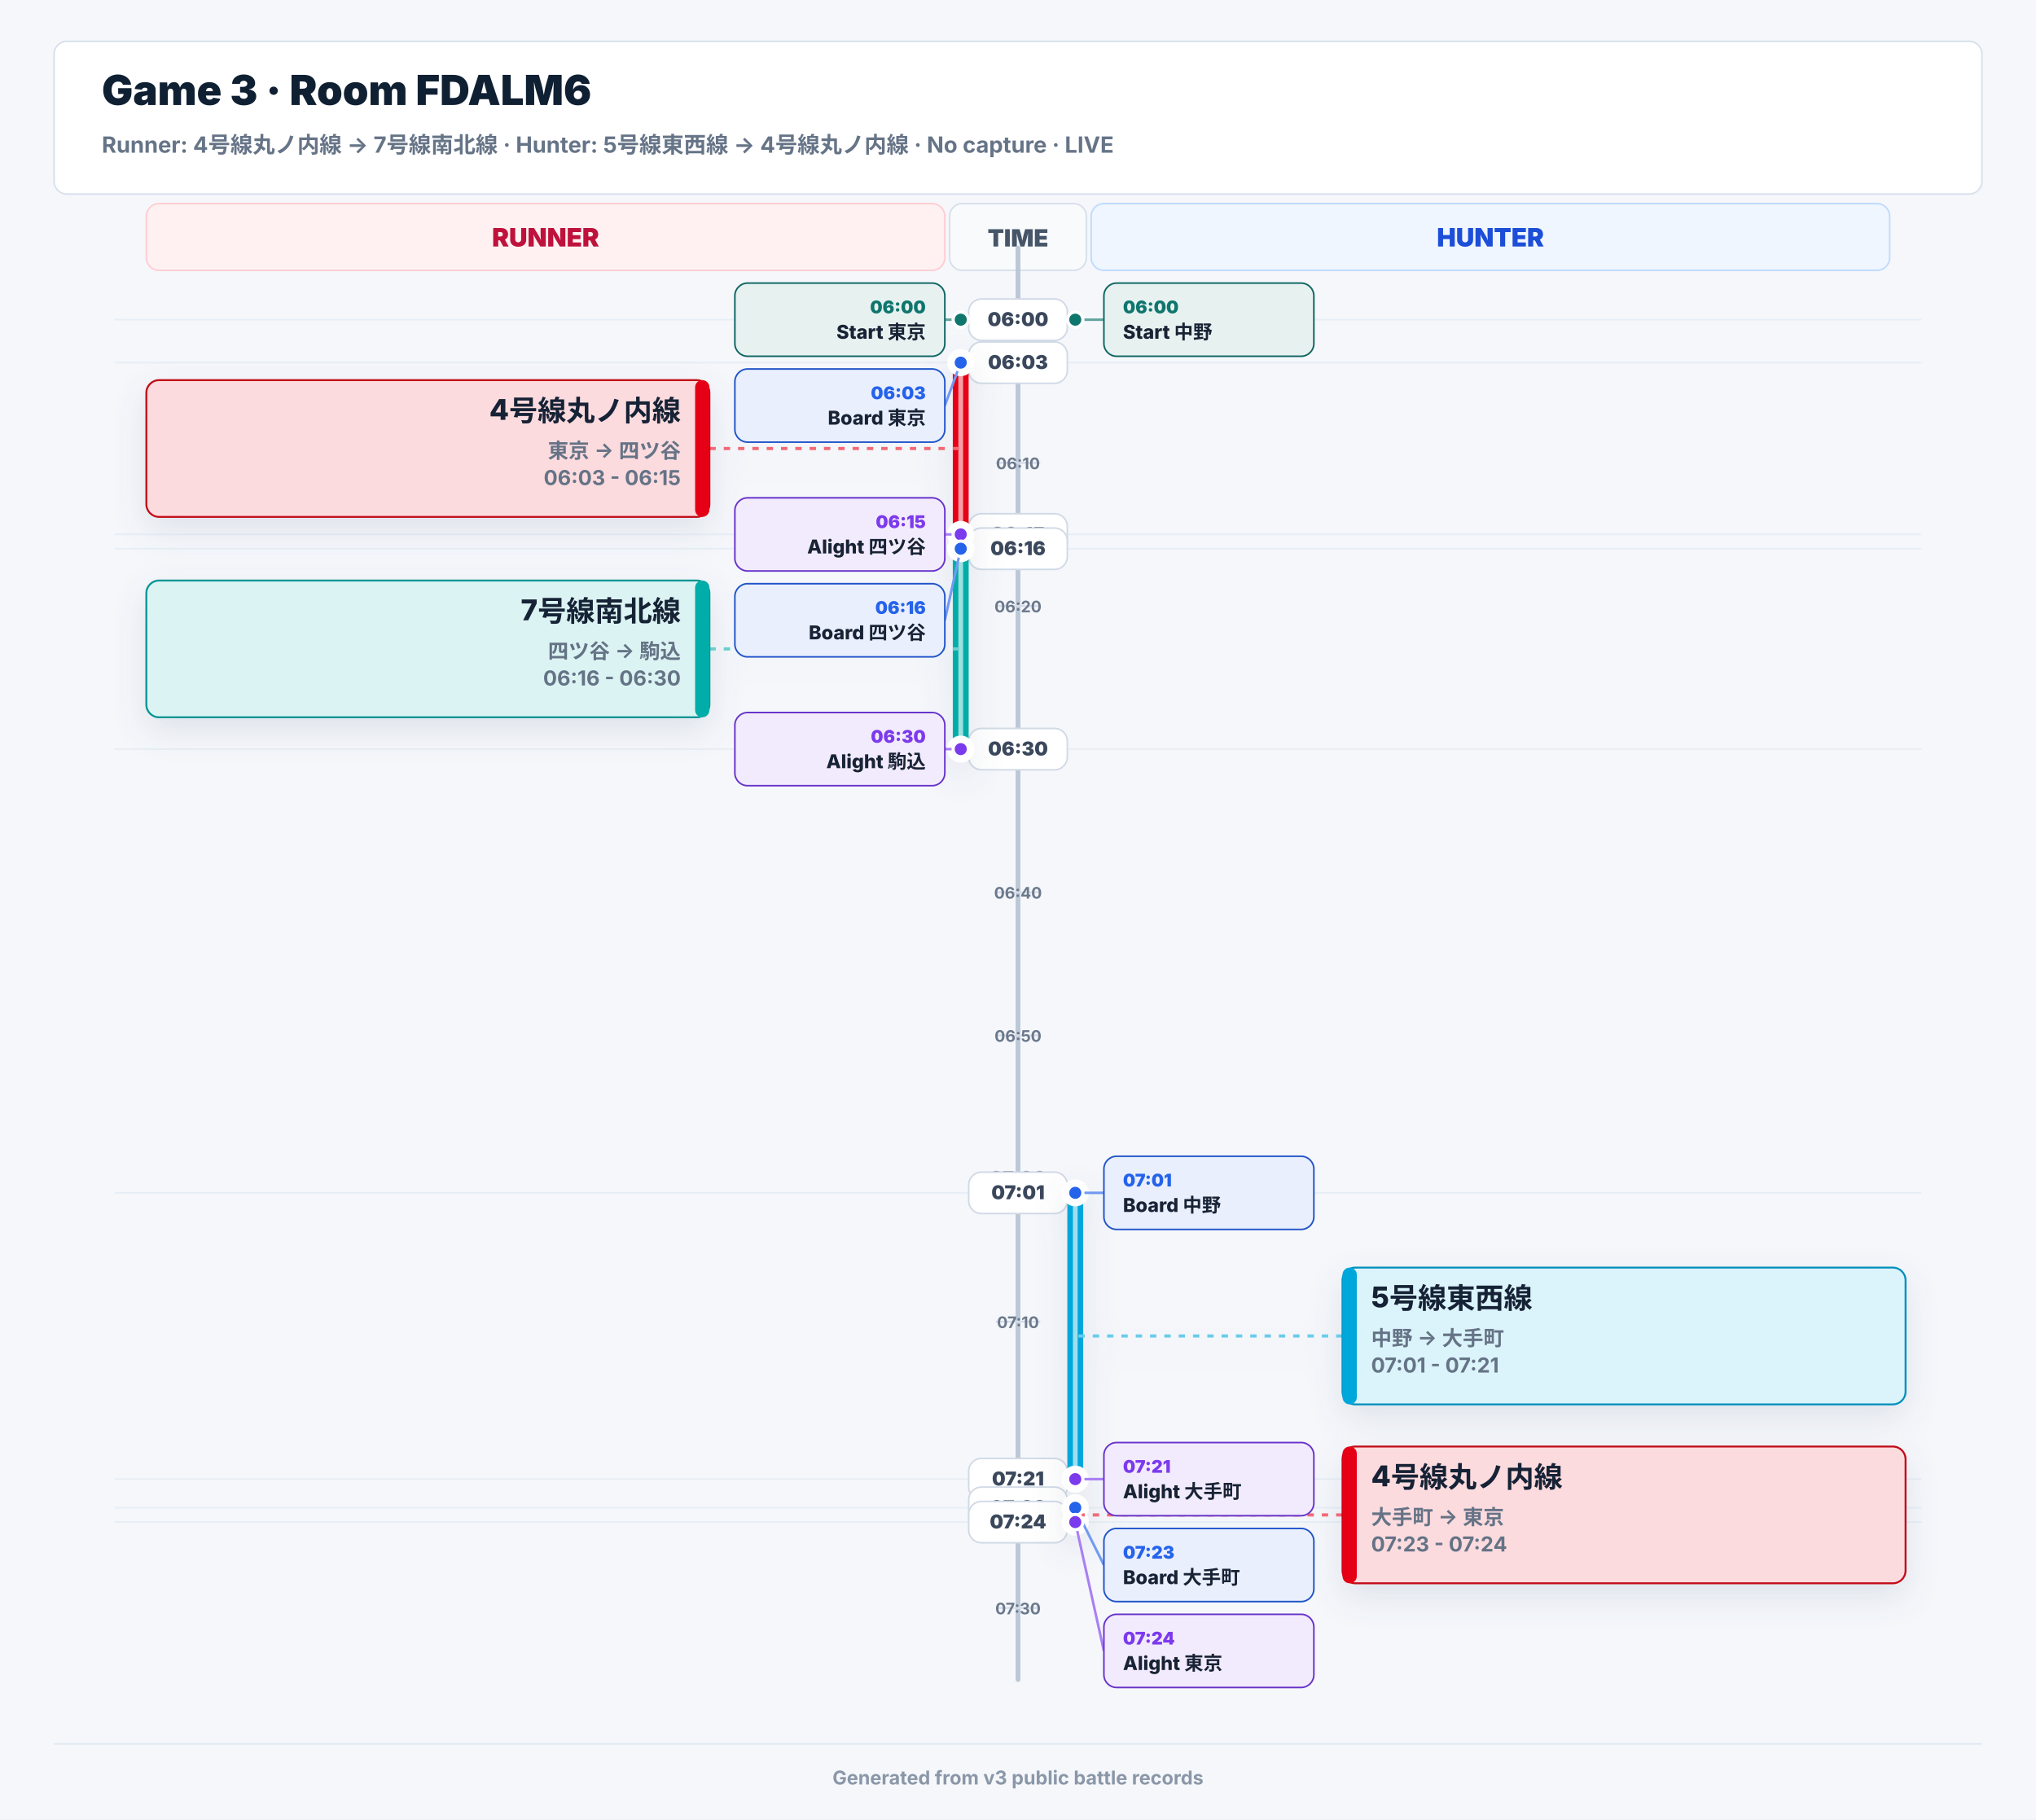
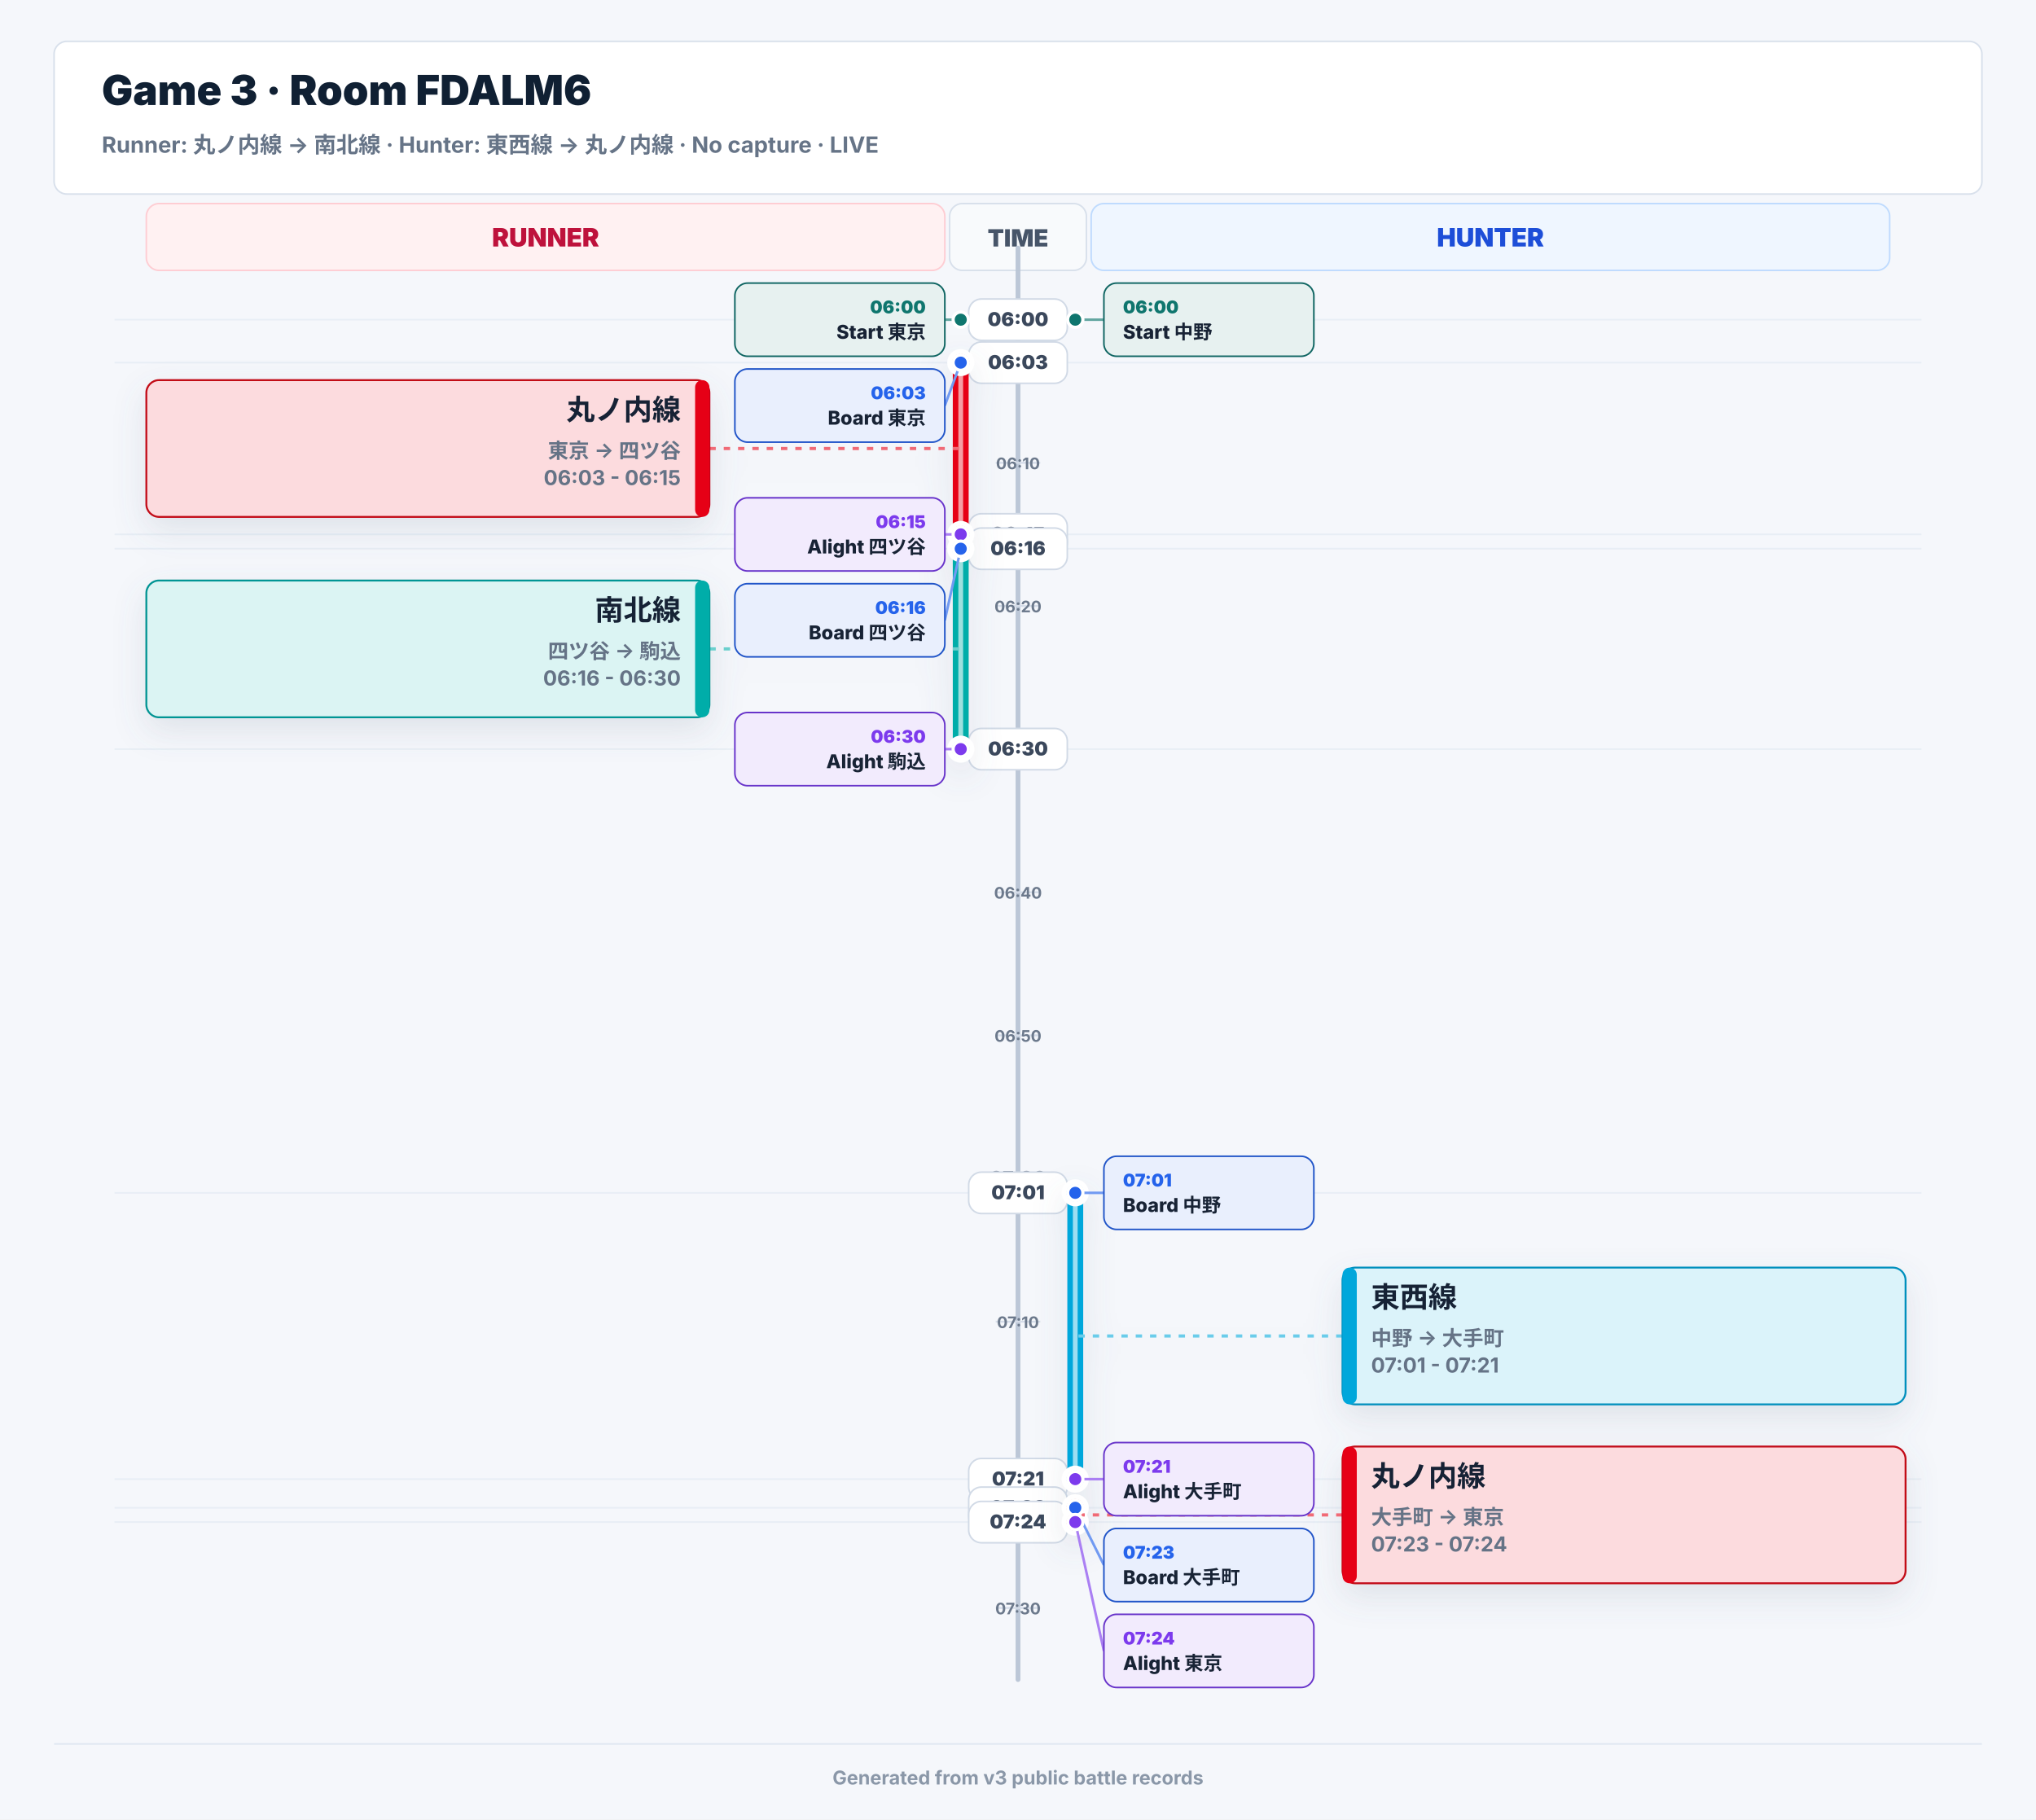
<svg xmlns="http://www.w3.org/2000/svg" width="1280" height="1144" viewBox="0 0 1280 1144" role="img" aria-label="Battle timeline">
  <defs>
    <filter id="softShadow" x="-20%" y="-20%" width="140%" height="140%">
      <feDropShadow dx="0" dy="8" stdDeviation="10" flood-color="#64748b" flood-opacity="0.16" />
    </filter>
  </defs>
  <g font-family="Inter, ui-sans-serif, system-ui, -apple-system, BlinkMacSystemFont, Segoe UI, sans-serif">
    <rect x="0" y="0" width="1280" height="100%" fill="#f5f7fb" />
    <rect x="34" y="26" width="1212" height="96" rx="8" fill="#ffffff" stroke="#d8e0eb" />
    <text x="64.0" y="66.0" font-size="26" font-weight="900" fill="#102033" text-anchor="start">Game 3 · Room FDALM6</text>
-     <text x="64.0" y="96.0" font-size="14" font-weight="750" fill="#667487" text-anchor="start">Runner: 4号線丸ノ内線 -&gt; 7号線南北線 · Hunter: 5号線東西線 -&gt; 4号線丸ノ内線 · No capture · LIVE</text>
+     <text x="64.0" y="96.0" font-size="14" font-weight="750" fill="#667487" text-anchor="start">Runner: 丸ノ内線 -&gt; 南北線 · Hunter: 東西線 -&gt; 丸ノ内線 · No capture · LIVE</text>
    <rect x="92" y="128" width="502" height="42" rx="8" fill="#fff1f2" stroke="#fecdd3" />
    <text x="343.0" y="155.0" font-size="16" font-weight="950" fill="#be123c" text-anchor="middle">RUNNER</text>
    <rect x="686" y="128" width="502" height="42" rx="8" fill="#eff6ff" stroke="#bfdbfe" />
    <text x="937.0" y="155.0" font-size="16" font-weight="950" fill="#1d4ed8" text-anchor="middle">HUNTER</text>
    <rect x="597" y="128" width="86" height="42" rx="8" fill="#f8fafc" stroke="#d8e0eb" />
    <text x="640.0" y="155.0" font-size="15" font-weight="950" fill="#475569" text-anchor="middle">TIME</text>
    <rect x="34" y="1096.0" width="1212" height="1" fill="#dfe7f1" />
    <g opacity="0.96">
      <line x1="640" y1="156.0" x2="640" y2="1056.0" stroke="#b9c5d5" stroke-width="3" stroke-linecap="round" />
      <line x1="616" y1="201.0" x2="664" y2="201.0" stroke="#d4dce8" stroke-width="1.2" />
      <text x="640.0" y="205.0" font-size="12" font-weight="800" fill="#667487" text-anchor="middle">06:00</text>
      <line x1="626" y1="291.0" x2="654" y2="291.0" stroke="#d4dce8" stroke-width="1.2" />
      <text x="640.0" y="295.0" font-size="10" font-weight="650" fill="#667487" text-anchor="middle">06:10</text>
      <line x1="626" y1="381.0" x2="654" y2="381.0" stroke="#d4dce8" stroke-width="1.2" />
      <text x="640.0" y="385.0" font-size="10" font-weight="650" fill="#667487" text-anchor="middle">06:20</text>
      <line x1="626" y1="471.0" x2="654" y2="471.0" stroke="#d4dce8" stroke-width="1.2" />
      <text x="640.0" y="475.0" font-size="10" font-weight="650" fill="#667487" text-anchor="middle">06:30</text>
      <line x1="626" y1="561.0" x2="654" y2="561.0" stroke="#d4dce8" stroke-width="1.2" />
      <text x="640.0" y="565.0" font-size="10" font-weight="650" fill="#667487" text-anchor="middle">06:40</text>
      <line x1="626" y1="651.0" x2="654" y2="651.0" stroke="#d4dce8" stroke-width="1.2" />
      <text x="640.0" y="655.0" font-size="10" font-weight="650" fill="#667487" text-anchor="middle">06:50</text>
      <line x1="616" y1="741.0" x2="664" y2="741.0" stroke="#d4dce8" stroke-width="1.2" />
      <text x="640.0" y="745.0" font-size="12" font-weight="800" fill="#667487" text-anchor="middle">07:00</text>
      <line x1="626" y1="831.0" x2="654" y2="831.0" stroke="#d4dce8" stroke-width="1.2" />
      <text x="640.0" y="835.0" font-size="10" font-weight="650" fill="#667487" text-anchor="middle">07:10</text>
      <line x1="626" y1="921.0" x2="654" y2="921.0" stroke="#d4dce8" stroke-width="1.2" />
      <text x="640.0" y="925.0" font-size="10" font-weight="650" fill="#667487" text-anchor="middle">07:20</text>
      <line x1="626" y1="1011.0" x2="654" y2="1011.0" stroke="#d4dce8" stroke-width="1.2" />
      <text x="640.0" y="1015.0" font-size="10" font-weight="650" fill="#667487" text-anchor="middle">07:30</text>
      <line x1="72" y1="201.0" x2="1208" y2="201.0" stroke="#e7edf5" stroke-width="1" />
      <rect x="609" y="188.0" width="62" height="26" rx="8" fill="#ffffff" stroke="#cfd8e5" />
      <text x="640.0" y="205.0" font-size="12" font-weight="900" fill="#334155" text-anchor="middle">06:00</text>
      <line x1="72" y1="228.0" x2="1208" y2="228.0" stroke="#e7edf5" stroke-width="1" />
      <rect x="609" y="215.0" width="62" height="26" rx="8" fill="#ffffff" stroke="#cfd8e5" />
      <text x="640.0" y="232.0" font-size="12" font-weight="900" fill="#334155" text-anchor="middle">06:03</text>
      <line x1="72" y1="336.0" x2="1208" y2="336.0" stroke="#e7edf5" stroke-width="1" />
      <rect x="609" y="323.0" width="62" height="26" rx="8" fill="#ffffff" stroke="#cfd8e5" />
      <text x="640.0" y="340.0" font-size="12" font-weight="900" fill="#334155" text-anchor="middle">06:15</text>
      <line x1="72" y1="345.0" x2="1208" y2="345.0" stroke="#e7edf5" stroke-width="1" />
      <rect x="609" y="332.0" width="62" height="26" rx="8" fill="#ffffff" stroke="#cfd8e5" />
      <text x="640.0" y="349.0" font-size="12" font-weight="900" fill="#334155" text-anchor="middle">06:16</text>
      <line x1="72" y1="471.0" x2="1208" y2="471.0" stroke="#e7edf5" stroke-width="1" />
      <rect x="609" y="458.0" width="62" height="26" rx="8" fill="#ffffff" stroke="#cfd8e5" />
      <text x="640.0" y="475.0" font-size="12" font-weight="900" fill="#334155" text-anchor="middle">06:30</text>
      <line x1="72" y1="750.0" x2="1208" y2="750.0" stroke="#e7edf5" stroke-width="1" />
      <rect x="609" y="737.0" width="62" height="26" rx="8" fill="#ffffff" stroke="#cfd8e5" />
      <text x="640.0" y="754.0" font-size="12" font-weight="900" fill="#334155" text-anchor="middle">07:01</text>
      <line x1="72" y1="930.0" x2="1208" y2="930.0" stroke="#e7edf5" stroke-width="1" />
      <rect x="609" y="917.0" width="62" height="26" rx="8" fill="#ffffff" stroke="#cfd8e5" />
      <text x="640.0" y="934.0" font-size="12" font-weight="900" fill="#334155" text-anchor="middle">07:21</text>
      <line x1="72" y1="948.0" x2="1208" y2="948.0" stroke="#e7edf5" stroke-width="1" />
      <rect x="609" y="935.0" width="62" height="26" rx="8" fill="#ffffff" stroke="#cfd8e5" />
      <text x="640.0" y="952.0" font-size="12" font-weight="900" fill="#334155" text-anchor="middle">07:23</text>
      <line x1="72" y1="957.0" x2="1208" y2="957.0" stroke="#e7edf5" stroke-width="1" />
      <rect x="609" y="944.0" width="62" height="26" rx="8" fill="#ffffff" stroke="#cfd8e5" />
      <text x="640.0" y="961.0" font-size="12" font-weight="900" fill="#334155" text-anchor="middle">07:24</text>
    </g>
    <g filter="url(#softShadow)">
      <line x1="604" y1="228.0" x2="604" y2="336.0" stroke="#E60012" stroke-width="10" stroke-linecap="round" />
      <line x1="604" y1="228.0" x2="604" y2="336.0" stroke="#ffffff" stroke-opacity="0.62" stroke-width="3" stroke-linecap="round" />
      <circle cx="604" cy="228.0" r="7" fill="#E60012" stroke="#ffffff" stroke-width="3" />
      <circle cx="604" cy="336.0" r="7" fill="#E60012" stroke="#ffffff" stroke-width="3" />
      <line x1="446" y1="282.0" x2="604" y2="282.0" stroke="#f06b76" stroke-width="2" stroke-dasharray="4 5" />
      <rect x="92" y="239.0" width="354" height="86" rx="8" fill="#fcdbde" stroke="#c20719" stroke-width="1.2" />
      <rect x="437" y="239.0" width="9" height="86" rx="4.5" fill="#E60012" />
-       <text x="428.0" y="264.0" font-size="18" font-weight="800" fill="#162235" text-anchor="end">4号線丸ノ内線</text>
+       <text x="428.0" y="264.0" font-size="18" font-weight="800" fill="#162235" text-anchor="end">丸ノ内線</text>
      <text x="428.0" y="288.0" font-size="13" font-weight="650" fill="#657386" text-anchor="end">東京 -&gt; 四ツ谷</text>
      <text x="428.0" y="305.0" font-size="13" font-weight="650" fill="#657386" text-anchor="end">06:03 - 06:15</text>
      <line x1="604" y1="345.0" x2="604" y2="471.0" stroke="#00ADA9" stroke-width="10" stroke-linecap="round" />
      <line x1="604" y1="345.0" x2="604" y2="471.0" stroke="#ffffff" stroke-opacity="0.62" stroke-width="3" stroke-linecap="round" />
      <circle cx="604" cy="345.0" r="7" fill="#00ADA9" stroke="#ffffff" stroke-width="3" />
      <circle cx="604" cy="471.0" r="7" fill="#00ADA9" stroke="#ffffff" stroke-width="3" />
      <line x1="446" y1="408.0" x2="604" y2="408.0" stroke="#6bcfcd" stroke-width="2" stroke-dasharray="4 5" />
      <rect x="92" y="365.0" width="354" height="86" rx="8" fill="#dbf4f3" stroke="#069594" stroke-width="1.2" />
      <rect x="437" y="365.0" width="9" height="86" rx="4.5" fill="#00ADA9" />
-       <text x="428.0" y="390.0" font-size="18" font-weight="800" fill="#162235" text-anchor="end">7号線南北線</text>
+       <text x="428.0" y="390.0" font-size="18" font-weight="800" fill="#162235" text-anchor="end">南北線</text>
      <text x="428.0" y="414.0" font-size="13" font-weight="650" fill="#657386" text-anchor="end">四ツ谷 -&gt; 駒込</text>
      <text x="428.0" y="431.0" font-size="13" font-weight="650" fill="#657386" text-anchor="end">06:16 - 06:30</text>
      <line x1="676" y1="750.0" x2="676" y2="930.0" stroke="#00A7DB" stroke-width="10" stroke-linecap="round" />
      <line x1="676" y1="750.0" x2="676" y2="930.0" stroke="#ffffff" stroke-opacity="0.62" stroke-width="3" stroke-linecap="round" />
      <circle cx="676" cy="750.0" r="7" fill="#00A7DB" stroke="#ffffff" stroke-width="3" />
      <circle cx="676" cy="930.0" r="7" fill="#00A7DB" stroke="#ffffff" stroke-width="3" />
      <line x1="844" y1="840.0" x2="676" y2="840.0" stroke="#6bccea" stroke-width="2" stroke-dasharray="4 5" />
      <rect x="844" y="797.0" width="354" height="86" rx="8" fill="#dbf3fa" stroke="#0690bd" stroke-width="1.2" />
      <rect x="844" y="797.0" width="9" height="86" rx="4.5" fill="#00A7DB" />
-       <text x="862.0" y="822.0" font-size="18" font-weight="800" fill="#162235" text-anchor="start">5号線東西線</text>
+       <text x="862.0" y="822.0" font-size="18" font-weight="800" fill="#162235" text-anchor="start">東西線</text>
      <text x="862.0" y="846.0" font-size="13" font-weight="650" fill="#657386" text-anchor="start">中野 -&gt; 大手町</text>
      <text x="862.0" y="863.0" font-size="13" font-weight="650" fill="#657386" text-anchor="start">07:01 - 07:21</text>
      <line x1="676" y1="948.0" x2="676" y2="957.0" stroke="#E60012" stroke-width="10" stroke-linecap="round" />
      <line x1="676" y1="948.0" x2="676" y2="957.0" stroke="#ffffff" stroke-opacity="0.62" stroke-width="3" stroke-linecap="round" />
      <circle cx="676" cy="948.0" r="7" fill="#E60012" stroke="#ffffff" stroke-width="3" />
      <circle cx="676" cy="957.0" r="7" fill="#E60012" stroke="#ffffff" stroke-width="3" />
      <line x1="844" y1="952.5" x2="676" y2="952.5" stroke="#f06b76" stroke-width="2" stroke-dasharray="4 5" />
      <rect x="844" y="909.5" width="354" height="86" rx="8" fill="#fcdbde" stroke="#c20719" stroke-width="1.2" />
      <rect x="844" y="909.5" width="9" height="86" rx="4.5" fill="#E60012" />
-       <text x="862.0" y="934.5" font-size="18" font-weight="800" fill="#162235" text-anchor="start">4号線丸ノ内線</text>
+       <text x="862.0" y="934.5" font-size="18" font-weight="800" fill="#162235" text-anchor="start">丸ノ内線</text>
      <text x="862.0" y="958.5" font-size="13" font-weight="650" fill="#657386" text-anchor="start">大手町 -&gt; 東京</text>
      <text x="862.0" y="975.5" font-size="13" font-weight="650" fill="#657386" text-anchor="start">07:23 - 07:24</text>
    </g>
    <g>
      <line x1="594" y1="201.0" x2="604" y2="201.0" stroke="#63a6a1" stroke-width="1.6" />
      <circle cx="604" cy="201.0" r="4.8" fill="#0f766e" stroke="#ffffff" stroke-width="2" />
      <rect x="462" y="178.0" width="132" height="46" rx="8" fill="#e7f1f0" stroke="#0f6562" />
      <text x="582.0" y="197.0" font-size="11" font-weight="900" fill="#0f766e" text-anchor="end">06:00</text>
      <text x="582.0" y="213.0" font-size="12" font-weight="800" fill="#182335" text-anchor="end">Start 東京</text>
      <line x1="594" y1="255.0" x2="604" y2="228.0" stroke="#719af2" stroke-width="1.6" />
      <circle cx="604" cy="228.0" r="4.8" fill="#2563eb" stroke="#ffffff" stroke-width="2" />
      <rect x="462" y="232.0" width="132" height="46" rx="8" fill="#e9effd" stroke="#2155c8" />
      <text x="582.0" y="251.0" font-size="11" font-weight="900" fill="#2563eb" text-anchor="end">06:03</text>
      <text x="582.0" y="267.0" font-size="12" font-weight="800" fill="#182335" text-anchor="end">Board 東京</text>
      <line x1="594" y1="336.0" x2="604" y2="336.0" stroke="#aa7ff3" stroke-width="1.6" />
      <circle cx="604" cy="336.0" r="4.8" fill="#7c3aed" stroke="#ffffff" stroke-width="2" />
      <rect x="462" y="313.0" width="132" height="46" rx="8" fill="#f2ebfd" stroke="#6834ca" />
      <text x="582.0" y="332.0" font-size="11" font-weight="900" fill="#7c3aed" text-anchor="end">06:15</text>
      <text x="582.0" y="348.0" font-size="12" font-weight="800" fill="#182335" text-anchor="end">Alight 四ツ谷</text>
      <line x1="594" y1="390.0" x2="604" y2="345.0" stroke="#719af2" stroke-width="1.6" />
      <circle cx="604" cy="345.0" r="4.8" fill="#2563eb" stroke="#ffffff" stroke-width="2" />
      <rect x="462" y="367.0" width="132" height="46" rx="8" fill="#e9effd" stroke="#2155c8" />
      <text x="582.0" y="386.0" font-size="11" font-weight="900" fill="#2563eb" text-anchor="end">06:16</text>
      <text x="582.0" y="402.0" font-size="12" font-weight="800" fill="#182335" text-anchor="end">Board 四ツ谷</text>
      <line x1="594" y1="471.0" x2="604" y2="471.0" stroke="#aa7ff3" stroke-width="1.6" />
      <circle cx="604" cy="471.0" r="4.8" fill="#7c3aed" stroke="#ffffff" stroke-width="2" />
      <rect x="462" y="448.0" width="132" height="46" rx="8" fill="#f2ebfd" stroke="#6834ca" />
      <text x="582.0" y="467.0" font-size="11" font-weight="900" fill="#7c3aed" text-anchor="end">06:30</text>
      <text x="582.0" y="483.0" font-size="12" font-weight="800" fill="#182335" text-anchor="end">Alight 駒込</text>
      <line x1="694" y1="201.0" x2="676" y2="201.0" stroke="#63a6a1" stroke-width="1.6" />
      <circle cx="676" cy="201.0" r="4.8" fill="#0f766e" stroke="#ffffff" stroke-width="2" />
      <rect x="694" y="178.0" width="132" height="46" rx="8" fill="#e7f1f0" stroke="#0f6562" />
      <text x="706.0" y="197.0" font-size="11" font-weight="900" fill="#0f766e" text-anchor="start">06:00</text>
      <text x="706.0" y="213.0" font-size="12" font-weight="800" fill="#182335" text-anchor="start">Start 中野</text>
      <line x1="694" y1="750.0" x2="676" y2="750.0" stroke="#719af2" stroke-width="1.6" />
      <circle cx="676" cy="750.0" r="4.8" fill="#2563eb" stroke="#ffffff" stroke-width="2" />
      <rect x="694" y="727.0" width="132" height="46" rx="8" fill="#e9effd" stroke="#2155c8" />
      <text x="706.0" y="746.0" font-size="11" font-weight="900" fill="#2563eb" text-anchor="start">07:01</text>
      <text x="706.0" y="762.0" font-size="12" font-weight="800" fill="#182335" text-anchor="start">Board 中野</text>
      <line x1="694" y1="930.0" x2="676" y2="930.0" stroke="#aa7ff3" stroke-width="1.6" />
      <circle cx="676" cy="930.0" r="4.8" fill="#7c3aed" stroke="#ffffff" stroke-width="2" />
      <rect x="694" y="907.0" width="132" height="46" rx="8" fill="#f2ebfd" stroke="#6834ca" />
      <text x="706.0" y="926.0" font-size="11" font-weight="900" fill="#7c3aed" text-anchor="start">07:21</text>
      <text x="706.0" y="942.0" font-size="12" font-weight="800" fill="#182335" text-anchor="start">Alight 大手町</text>
      <line x1="694" y1="984.0" x2="676" y2="948.0" stroke="#719af2" stroke-width="1.6" />
      <circle cx="676" cy="948.0" r="4.8" fill="#2563eb" stroke="#ffffff" stroke-width="2" />
      <rect x="694" y="961.0" width="132" height="46" rx="8" fill="#e9effd" stroke="#2155c8" />
      <text x="706.0" y="980.0" font-size="11" font-weight="900" fill="#2563eb" text-anchor="start">07:23</text>
      <text x="706.0" y="996.0" font-size="12" font-weight="800" fill="#182335" text-anchor="start">Board 大手町</text>
      <line x1="694" y1="1038.0" x2="676" y2="957.0" stroke="#aa7ff3" stroke-width="1.6" />
      <circle cx="676" cy="957.0" r="4.8" fill="#7c3aed" stroke="#ffffff" stroke-width="2" />
      <rect x="694" y="1015.0" width="132" height="46" rx="8" fill="#f2ebfd" stroke="#6834ca" />
      <text x="706.0" y="1034.0" font-size="11" font-weight="900" fill="#7c3aed" text-anchor="start">07:24</text>
      <text x="706.0" y="1050.0" font-size="12" font-weight="800" fill="#182335" text-anchor="start">Alight 東京</text>
    </g>
    <text x="640.0" y="1122.0" font-size="12" font-weight="650" fill="#8a97a8" text-anchor="middle">Generated from v3 public battle records</text>
  </g>
</svg>
